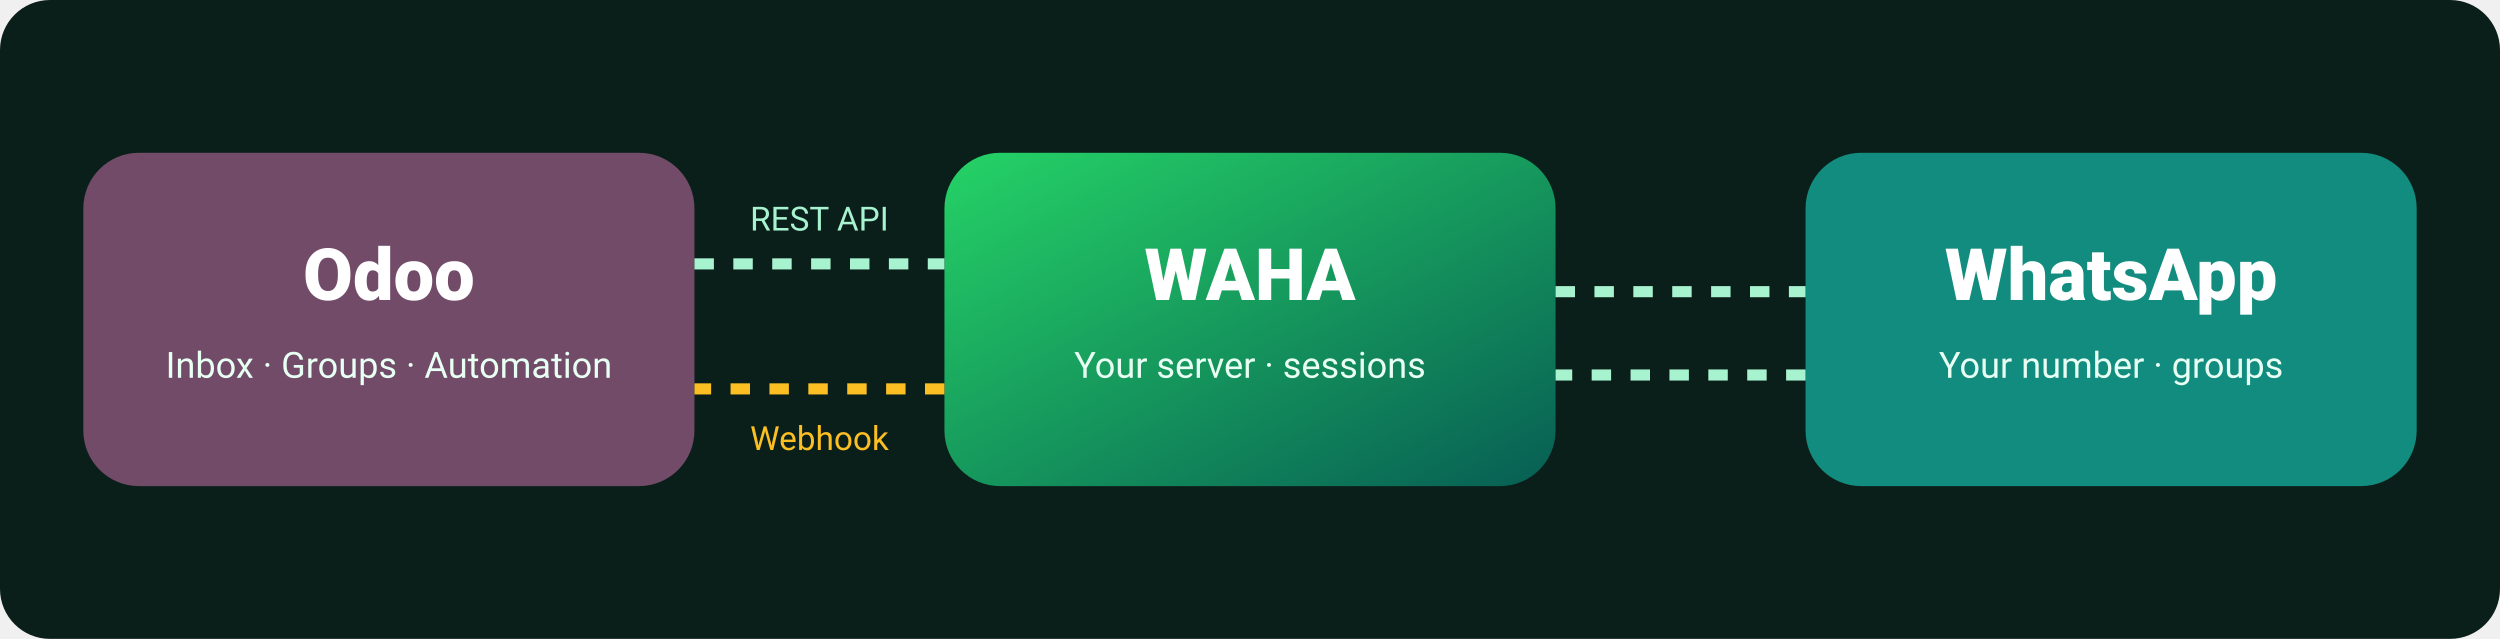
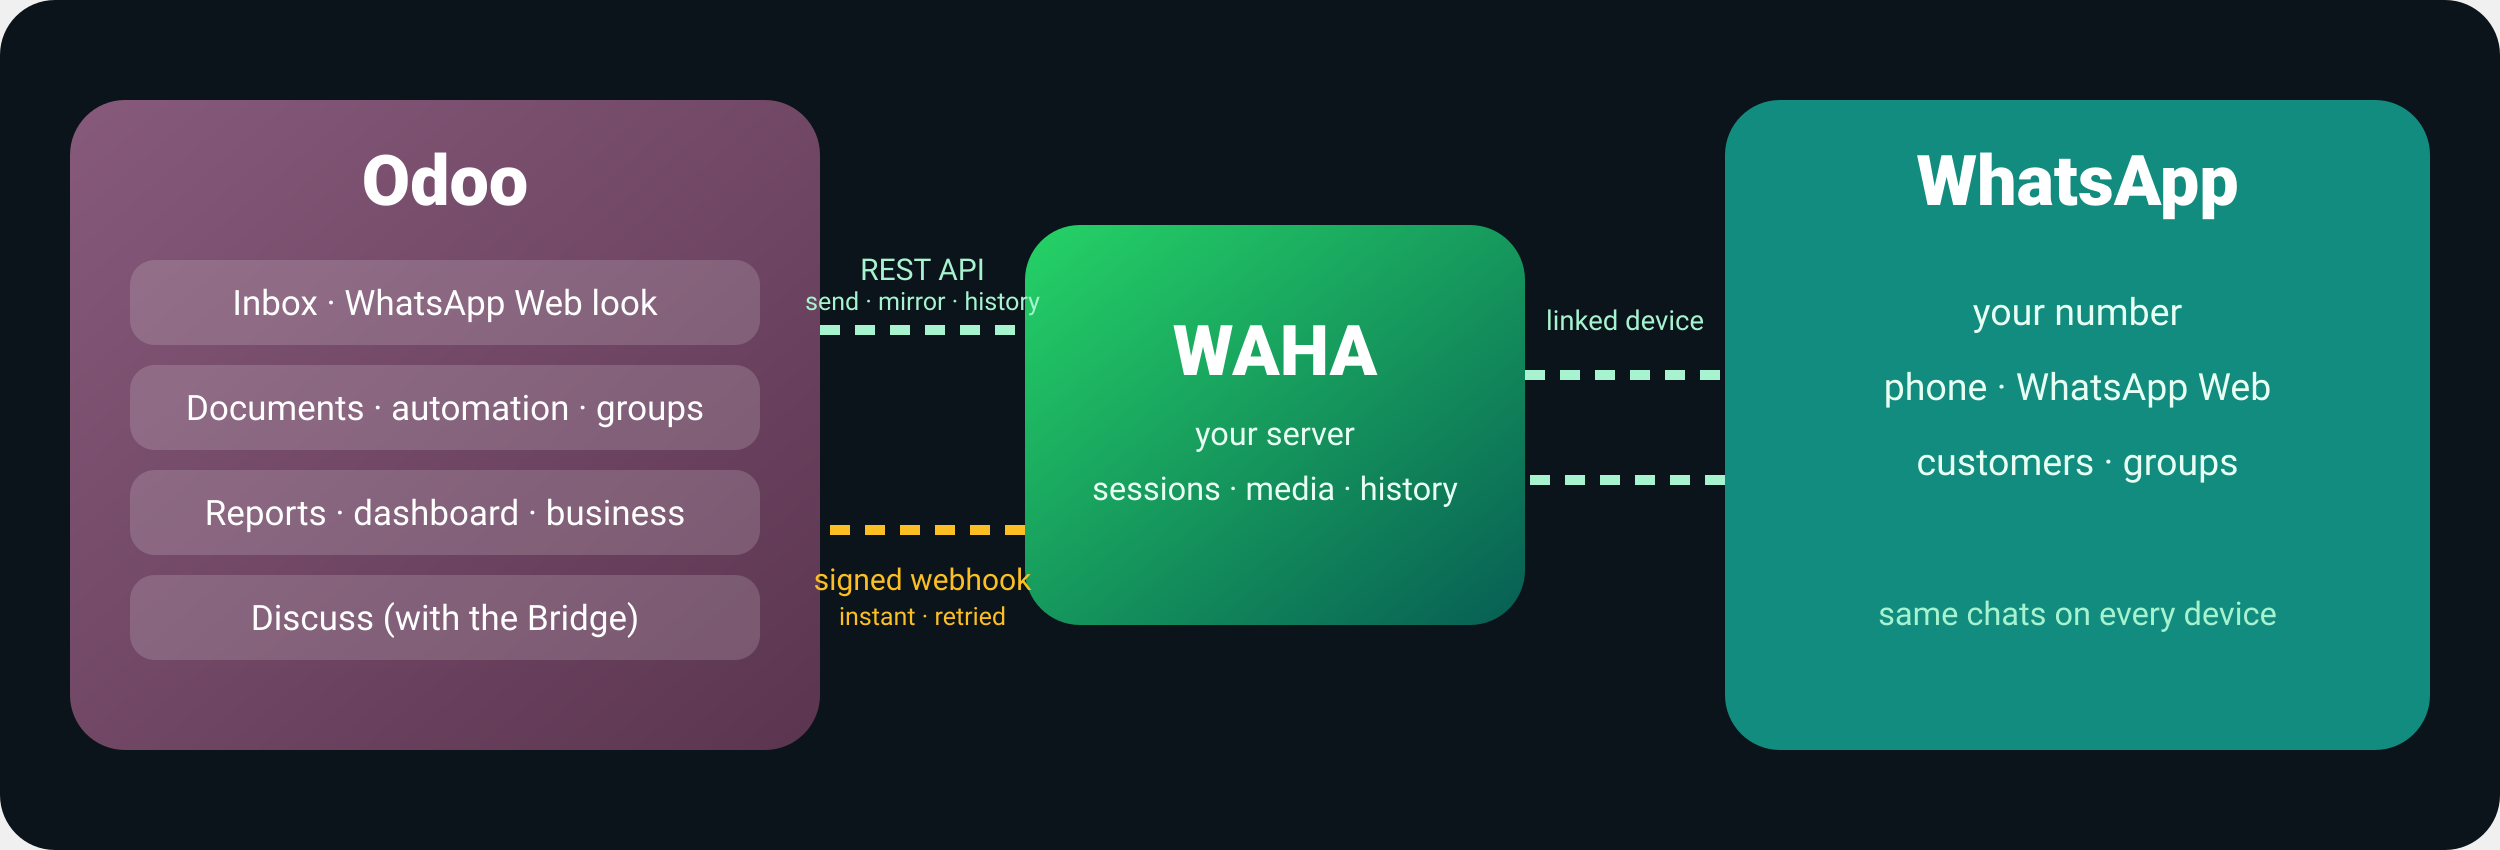
- <svg xmlns="http://www.w3.org/2000/svg" viewBox="0 0 900 230" width="900" height="230">
+ <svg xmlns="http://www.w3.org/2000/svg" viewBox="0 0 1000 340" width="1000" height="340">
  <defs>
    <linearGradient id="g" x1="0" y1="0" x2="1" y2="1">
      <stop offset="0" stop-color="#25D366" />
      <stop offset="1" stop-color="#075E54" />
    </linearGradient>
+     <linearGradient id="o" x1="0" y1="0" x2="1" y2="1">
+       <stop offset="0" stop-color="#875A7B" />
+       <stop offset="1" stop-color="#5b3550" />
+     </linearGradient>
  </defs>
-   <style>@keyframes d{to{stroke-dashoffset:-28}}@keyframes p{0%,100%{opacity:.92}50%{opacity:1}}.f{stroke-dasharray:7 7;animation:d 1.2s linear infinite}.r{animation-direction:reverse}.n{animation:p 3s ease-in-out infinite}text{font-family:system-ui,Segoe UI,Roboto,Arial,sans-serif}</style>
-   <rect width="900" height="230" rx="18" fill="#0b1f1a" />
+   <style>@keyframes d{to{stroke-dashoffset:-28}}@keyframes p{0%,100%{opacity:.9}50%{opacity:1}}@keyframes b{0%,100%{transform:translateY(0)}50%{transform:translateY(-3px)}}.f{stroke-dasharray:8 6;animation:d 1.1s linear infinite}.r{animation-direction:reverse}.n{animation:p 3s ease-in-out infinite}.c{animation:b 4s ease-in-out infinite}text{font-family:system-ui,Segoe UI,Roboto,Arial,sans-serif}</style>
+   <rect width="1000" height="340" rx="22" fill="#0b141a" />
  <g class="n">
-     <rect x="30" y="55" width="220" height="120" rx="20" fill="#714B67" />
-     <text x="140.0" y="108" text-anchor="middle" fill="#fff" font-size="26" font-weight="800">Odoo</text>
-     <text x="140.0" y="136" text-anchor="middle" fill="#e8fff3" font-size="13">Inbox · Groups · Automation</text>
+     <rect x="28" y="40" width="300" height="260" rx="22" fill="url(#o)" />
+     <text x="178" y="82" text-anchor="middle" fill="#fff" font-size="28" font-weight="800">Odoo</text>
+     <g class="c">
+       <rect x="52" y="104" width="252" height="34" rx="10" fill="rgba(255,255,255,.16)" />
+       <text x="178" y="126" text-anchor="middle" fill="#fff" font-size="14">Inbox · WhatsApp Web look</text>
+     </g>
+     <g class="c" style="animation-delay:.5s">
+       <rect x="52" y="146" width="252" height="34" rx="10" fill="rgba(255,255,255,.16)" />
+       <text x="178" y="168" text-anchor="middle" fill="#fff" font-size="14">Documents · automation · groups</text>
+     </g>
+     <g class="c" style="animation-delay:1s">
+       <rect x="52" y="188" width="252" height="34" rx="10" fill="rgba(255,255,255,.16)" />
+       <text x="178" y="210" text-anchor="middle" fill="#fff" font-size="14">Reports · dashboard · business</text>
+     </g>
+     <g class="c" style="animation-delay:1.5s">
+       <rect x="52" y="230" width="252" height="34" rx="10" fill="rgba(255,255,255,.16)" />
+       <text x="178" y="252" text-anchor="middle" fill="#fff" font-size="14">Discuss (with the Bridge)</text>
+     </g>
  </g>
  <g class="n">
-     <rect x="340" y="55" width="220" height="120" rx="20" fill="url(#g)" />
-     <text x="450.0" y="108" text-anchor="middle" fill="#fff" font-size="26" font-weight="800">WAHA</text>
-     <text x="450.0" y="136" text-anchor="middle" fill="#e8fff3" font-size="13">Your server · sessions</text>
+     <rect x="410" y="90" width="200" height="160" rx="22" fill="url(#g)" />
+     <text x="510" y="150" text-anchor="middle" fill="#fff" font-size="28" font-weight="800">WAHA</text>
+     <text x="510" y="178" text-anchor="middle" fill="#e8fff3" font-size="13">your server</text>
+     <text x="510" y="200" text-anchor="middle" fill="#e8fff3" font-size="13">sessions · media · history</text>
  </g>
  <g class="n">
-     <rect x="650" y="55" width="220" height="120" rx="20" fill="#128C7E" />
-     <text x="760.0" y="108" text-anchor="middle" fill="#fff" font-size="26" font-weight="800">WhatsApp</text>
-     <text x="760.0" y="136" text-anchor="middle" fill="#e8fff3" font-size="13">Your number · groups</text>
+     <rect x="690" y="40" width="282" height="260" rx="22" fill="#128C7E" />
+     <text x="831" y="82" text-anchor="middle" fill="#fff" font-size="28" font-weight="800">WhatsApp</text>
+     <text x="831" y="130" text-anchor="middle" fill="#e8fff3" font-size="15">your number</text>
+     <text x="831" y="160" text-anchor="middle" fill="#e8fff3" font-size="15">phone · WhatsApp Web</text>
+     <text x="831" y="190" text-anchor="middle" fill="#e8fff3" font-size="15">customers · groups</text>
+     <text x="831" y="250" text-anchor="middle" fill="#a7f3d0" font-size="13">same chats on every device</text>
  </g>
-   <path class="f" d="M250 95 H340" stroke="#a7f3d0" stroke-width="4" fill="none" />
-   <text x="295.0" y="83" text-anchor="middle" fill="#a7f3d0" font-size="12">REST API</text>
-   <path class="f r" d="M340 140 H250" stroke="#fbbf24" stroke-width="4" fill="none" />
-   <text x="295.0" y="162" text-anchor="middle" fill="#fbbf24" font-size="12">Webhook</text>
-   <path class="f" d="M560 105 H650" stroke="#a7f3d0" stroke-width="4" fill="none" />
-   <path class="f r" d="M650 135 H560" stroke="#a7f3d0" stroke-width="4" fill="none" />
+   <path class="f" d="M328 132 H410" stroke="#a7f3d0" stroke-width="4" fill="none" />
+   <text x="369" y="112" text-anchor="middle" fill="#a7f3d0" font-size="12">REST API</text>
+   <text x="369" y="124" text-anchor="middle" fill="#a7f3d0" font-size="10">send · mirror · history</text>
+   <path class="f r" d="M410 212 H328" stroke="#fbbf24" stroke-width="4" fill="none" />
+   <text x="369" y="236" text-anchor="middle" fill="#fbbf24" font-size="12">signed webhook</text>
+   <text x="369" y="250" text-anchor="middle" fill="#fbbf24" font-size="10">instant · retried</text>
+   <path class="f" d="M610 150 H690" stroke="#a7f3d0" stroke-width="4" fill="none" />
+   <path class="f r" d="M690 192 H610" stroke="#a7f3d0" stroke-width="4" fill="none" />
+   <text x="650" y="132" text-anchor="middle" fill="#a7f3d0" font-size="11">linked device</text>
</svg>
